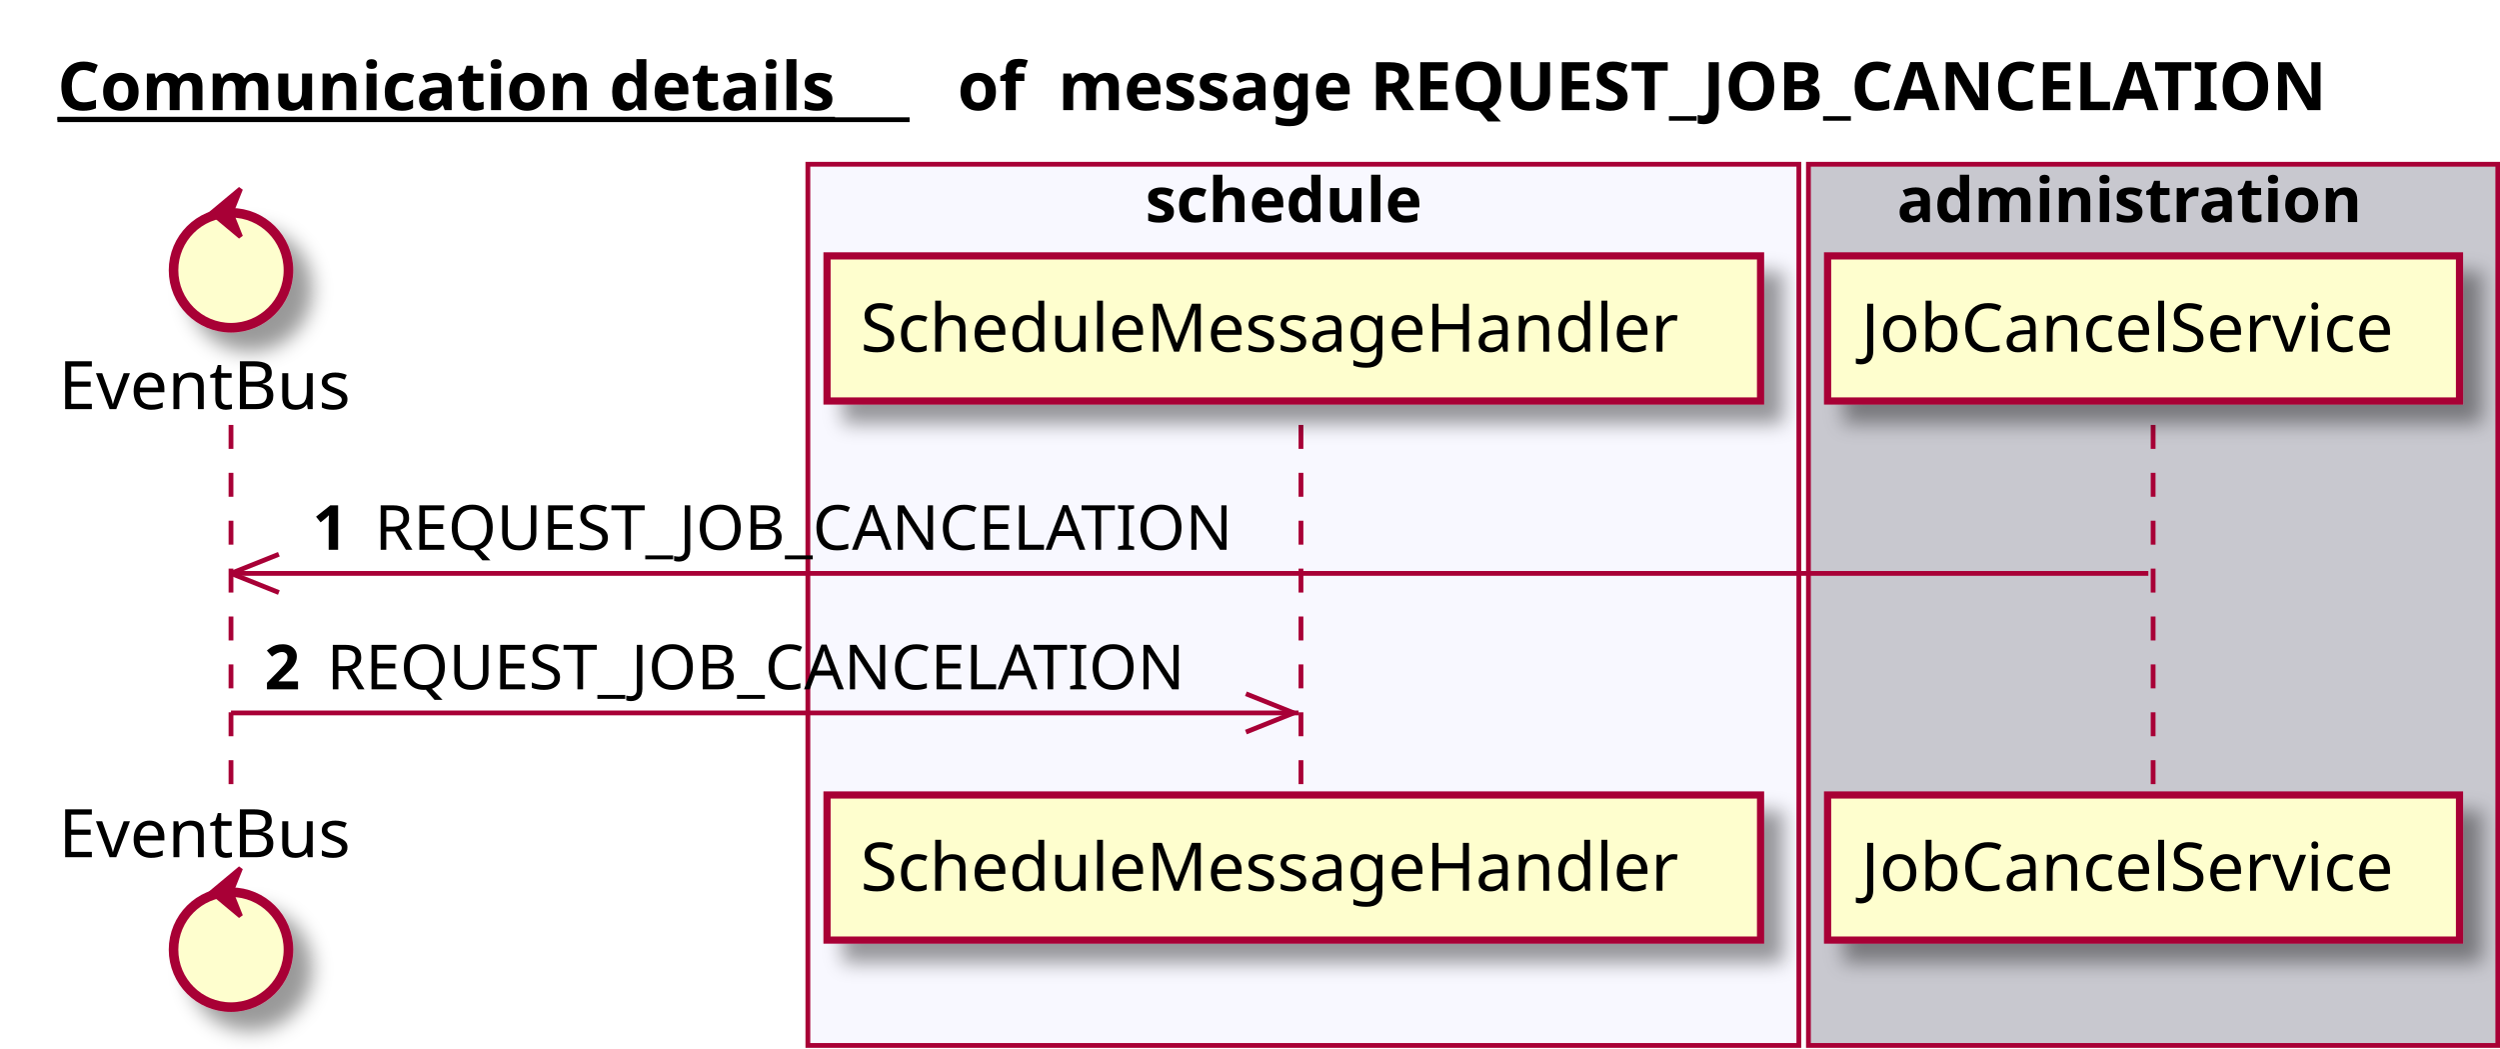
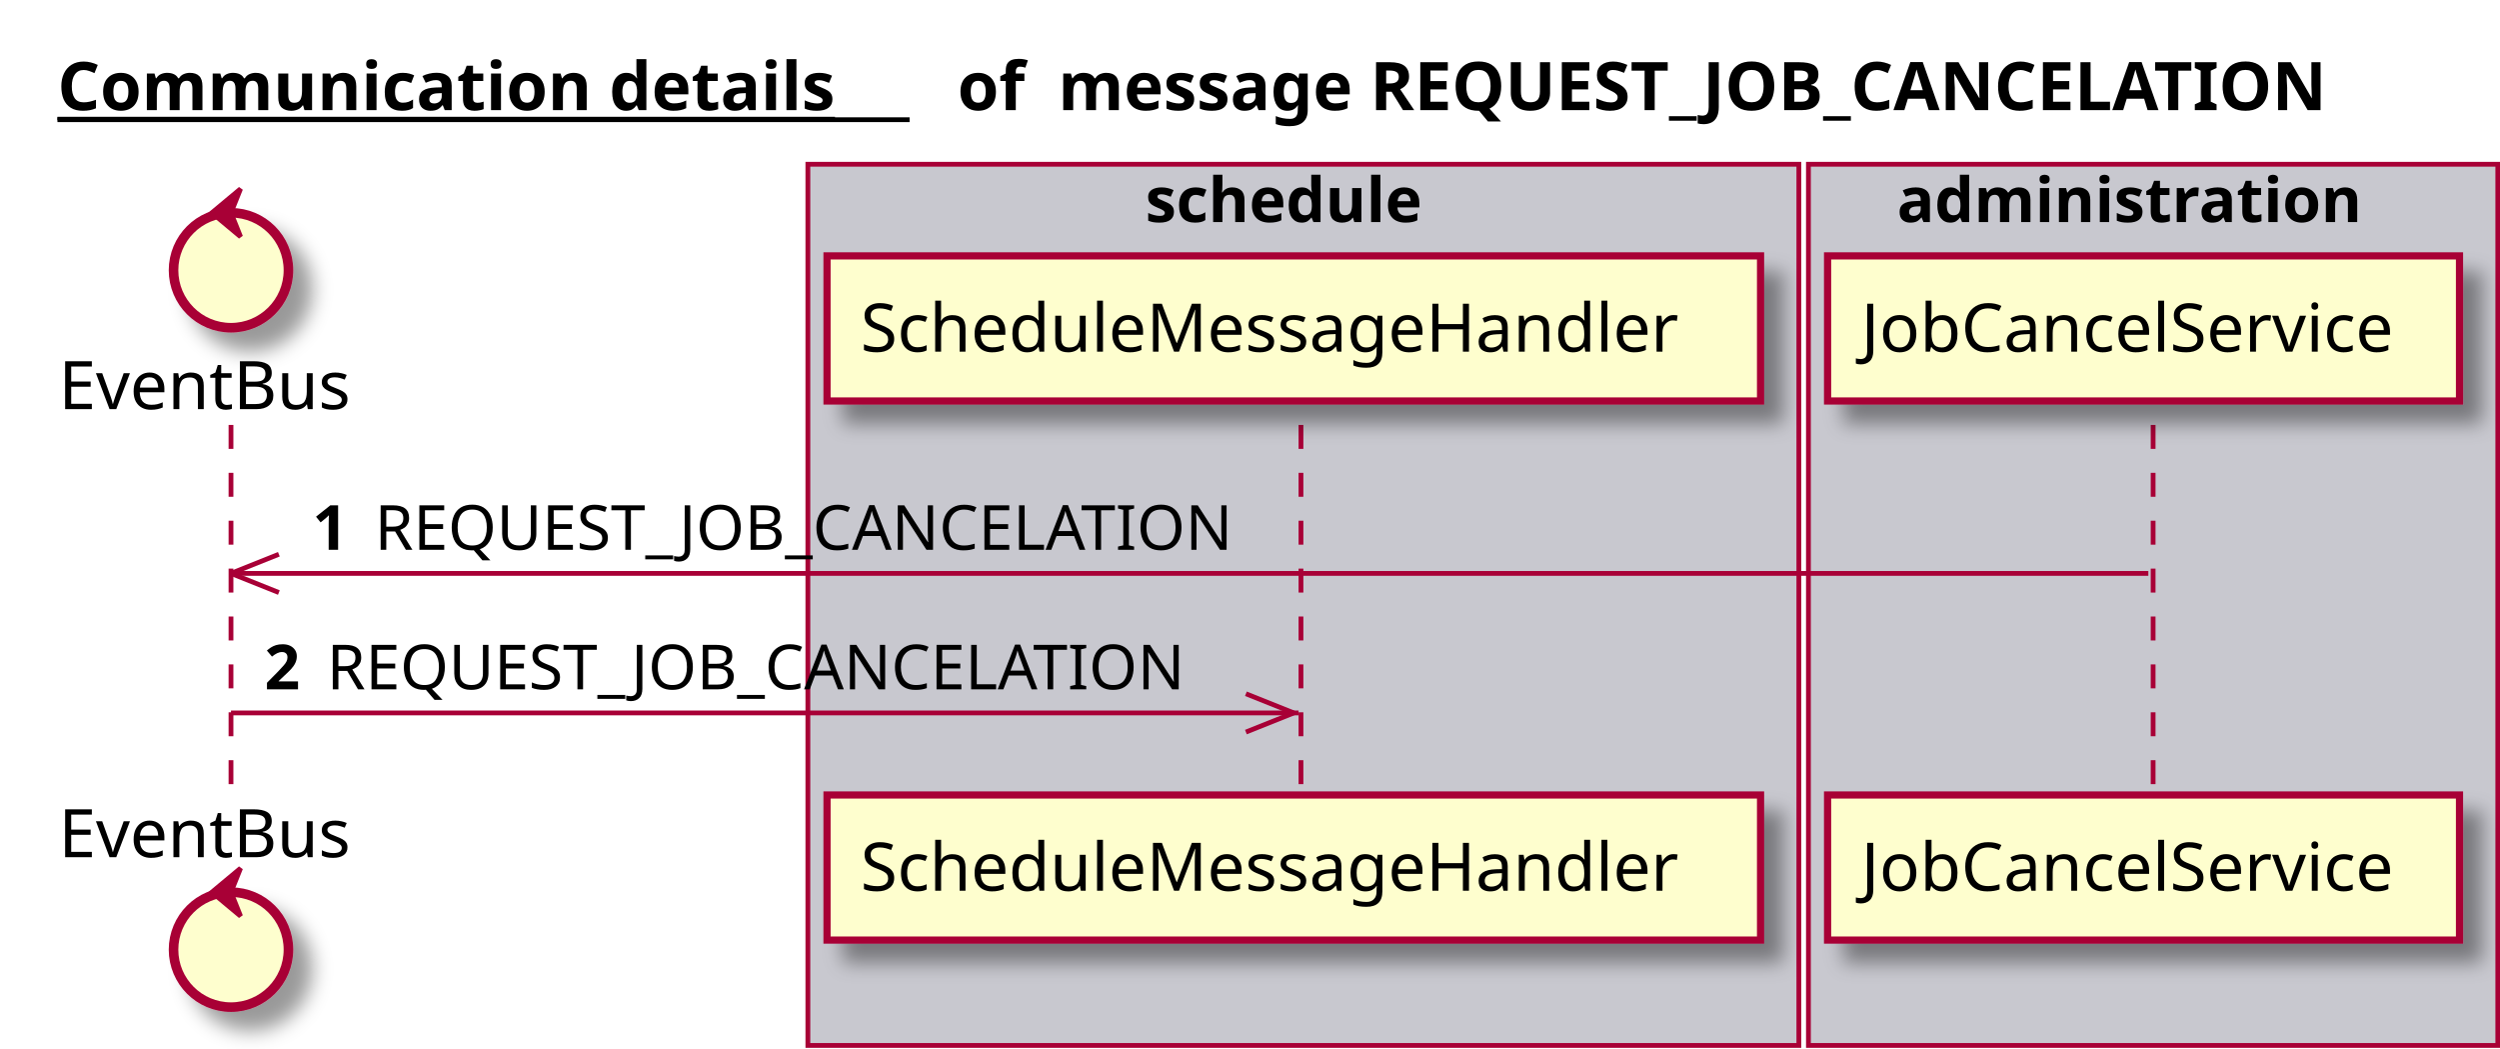
<svg xmlns="http://www.w3.org/2000/svg" contentScriptType="application/ecmascript" contentStyleType="text/css" height="219px" preserveAspectRatio="none" style="width:522px;height:219px;" version="1.1" viewBox="0 0 522 219" width="522px" zoomAndPan="magnify">
  <defs>
-     <filter height="300%" id="fibhf0v" width="300%" x="-1" y="-1">
+     <filter height="300%" id="fbvdh62" width="300%" x="-1" y="-1">
      <feGaussianBlur result="blurOut" stdDeviation="2.0" />
      <feColorMatrix in="blurOut" result="blurOut2" type="matrix" values="0 0 0 0 0 0 0 0 0 0 0 0 0 0 0 0 0 0 .4 0" />
      <feOffset dx="4.0" dy="4.0" in="blurOut2" result="blurOut3" />
      <feBlend in="SourceGraphic" in2="blurOut3" mode="normal" />
    </filter>
  </defs>
  <g>
    <text fill="#000000" font-family="sans-serif" font-size="14" font-weight="bold" lengthAdjust="spacingAndGlyphs" text-decoration="underline" textLength="178" x="12" y="22.995">Communication details</text>
    <line style="stroke: #000000; stroke-width: 1.0;" x1="12" x2="190" y1="24.995" y2="24.995" />
    <text fill="#000000" font-family="sans-serif" font-size="14" font-weight="bold" lengthAdjust="spacingAndGlyphs" textLength="16" x="200" y="22.995">of</text>
    <text fill="#000000" font-family="sans-serif" font-size="14" font-weight="bold" lengthAdjust="spacingAndGlyphs" textLength="297" x="221" y="22.995">message REQUEST_JOB_CANCELATION</text>
-     <rect fill="#F8F8FF" height="183.992" style="stroke: #A80036; stroke-width: 1.0;" width="207" x="168.75" y="34.297" />
+     <rect fill="#C8C8CF" height="183.992" style="stroke: #A80036; stroke-width: 1.0;" width="207" x="168.75" y="34.297" />
    <text fill="#000000" font-family="sans-serif" font-size="13" font-weight="bold" lengthAdjust="spacingAndGlyphs" textLength="66" x="239.25" y="46.364">schedule</text>
    <rect fill="#C8C8CF" height="183.992" style="stroke: #A80036; stroke-width: 1.0;" width="144" x="377.75" y="34.297" />
    <text fill="#000000" font-family="sans-serif" font-size="13" font-weight="bold" lengthAdjust="spacingAndGlyphs" textLength="107" x="396.25" y="46.364">administration</text>
    <line style="stroke: #A80036; stroke-width: 1.0; stroke-dasharray: 5.0,5.0;" x1="48.25" x2="48.25" y1="88.727" y2="166.992" />
    <line style="stroke: #A80036; stroke-width: 1.0; stroke-dasharray: 5.0,5.0;" x1="271.75" x2="271.75" y1="88.727" y2="166.992" />
    <line style="stroke: #A80036; stroke-width: 1.0; stroke-dasharray: 5.0,5.0;" x1="449.75" x2="449.75" y1="88.727" y2="166.992" />
    <text fill="#000000" font-family="sans-serif" font-size="14" lengthAdjust="spacingAndGlyphs" textLength="66" x="12.25" y="85.425">EventBus</text>
-     <ellipse cx="48.25" cy="56.43" fill="#FEFECE" filter="url(#fibhf0v)" rx="12" ry="12" style="stroke: #A80036; stroke-width: 2.0;" />
+     <ellipse cx="48.25" cy="56.43" fill="#FEFECE" filter="url(#fbvdh62)" rx="12" ry="12" style="stroke: #A80036; stroke-width: 2.0;" />
    <polygon fill="#A80036" points="44.25,44.43,50.25,39.43,48.25,44.43,50.25,49.43,44.25,44.43" style="stroke: #A80036; stroke-width: 1.0;" />
    <text fill="#000000" font-family="sans-serif" font-size="14" lengthAdjust="spacingAndGlyphs" textLength="66" x="12.25" y="178.987">EventBus</text>
-     <ellipse cx="48.25" cy="198.289" fill="#FEFECE" filter="url(#fibhf0v)" rx="12" ry="12" style="stroke: #A80036; stroke-width: 2.0;" />
+     <ellipse cx="48.25" cy="198.289" fill="#FEFECE" filter="url(#fbvdh62)" rx="12" ry="12" style="stroke: #A80036; stroke-width: 2.0;" />
    <polygon fill="#A80036" points="44.25,186.289,50.25,181.289,48.25,186.289,50.25,191.289,44.25,186.289" style="stroke: #A80036; stroke-width: 1.0;" />
-     <rect fill="#FEFECE" filter="url(#fibhf0v)" height="30.297" style="stroke: #A80036; stroke-width: 1.5;" width="195" x="172.75" y="53.43" />
+     <rect fill="#FEFECE" filter="url(#fbvdh62)" height="30.297" style="stroke: #A80036; stroke-width: 1.5;" width="195" x="172.75" y="53.43" />
    <text fill="#000000" font-family="sans-serif" font-size="14" lengthAdjust="spacingAndGlyphs" textLength="181" x="179.75" y="73.425">ScheduleMessageHandler</text>
-     <rect fill="#FEFECE" filter="url(#fibhf0v)" height="30.297" style="stroke: #A80036; stroke-width: 1.5;" width="195" x="172.75" y="165.992" />
+     <rect fill="#FEFECE" filter="url(#fbvdh62)" height="30.297" style="stroke: #A80036; stroke-width: 1.5;" width="195" x="172.75" y="165.992" />
    <text fill="#000000" font-family="sans-serif" font-size="14" lengthAdjust="spacingAndGlyphs" textLength="181" x="179.75" y="185.987">ScheduleMessageHandler</text>
-     <rect fill="#FEFECE" filter="url(#fibhf0v)" height="30.297" style="stroke: #A80036; stroke-width: 1.5;" width="132" x="381.75" y="53.43" />
+     <rect fill="#FEFECE" filter="url(#fbvdh62)" height="30.297" style="stroke: #A80036; stroke-width: 1.5;" width="132" x="381.75" y="53.43" />
    <text fill="#000000" font-family="sans-serif" font-size="14" lengthAdjust="spacingAndGlyphs" textLength="118" x="388.75" y="73.425">JobCancelService</text>
-     <rect fill="#FEFECE" filter="url(#fibhf0v)" height="30.297" style="stroke: #A80036; stroke-width: 1.5;" width="132" x="381.75" y="165.992" />
+     <rect fill="#FEFECE" filter="url(#fbvdh62)" height="30.297" style="stroke: #A80036; stroke-width: 1.5;" width="132" x="381.75" y="165.992" />
    <text fill="#000000" font-family="sans-serif" font-size="14" lengthAdjust="spacingAndGlyphs" textLength="118" x="388.75" y="185.987">JobCancelService</text>
    <line style="stroke: #A80036; stroke-width: 1.0;" x1="48.25" x2="58.25" y1="119.727" y2="115.727" />
    <line style="stroke: #A80036; stroke-width: 1.0;" x1="48.25" x2="58.25" y1="119.727" y2="123.727" />
    <line style="stroke: #A80036; stroke-width: 1.0;" x1="48.25" x2="448.75" y1="119.727" y2="119.727" />
    <text fill="#000000" font-family="sans-serif" font-size="13" font-weight="bold" lengthAdjust="spacingAndGlyphs" textLength="9" x="65.25" y="114.793">1</text>
    <text fill="#000000" font-family="sans-serif" font-size="13" lengthAdjust="spacingAndGlyphs" textLength="187" x="78.25" y="114.793">REQUEST_JOB_CANCELATION</text>
    <line style="stroke: #A80036; stroke-width: 1.0;" x1="270.25" x2="260.25" y1="148.859" y2="144.859" />
    <line style="stroke: #A80036; stroke-width: 1.0;" x1="270.25" x2="260.25" y1="148.859" y2="152.859" />
    <line style="stroke: #A80036; stroke-width: 1.0;" x1="48.25" x2="271.25" y1="148.859" y2="148.859" />
    <text fill="#000000" font-family="sans-serif" font-size="13" font-weight="bold" lengthAdjust="spacingAndGlyphs" textLength="9" x="55.25" y="143.926">2</text>
    <text fill="#000000" font-family="sans-serif" font-size="13" lengthAdjust="spacingAndGlyphs" textLength="187" x="68.25" y="143.926">REQUEST_JOB_CANCELATION</text>
  </g>
</svg>
